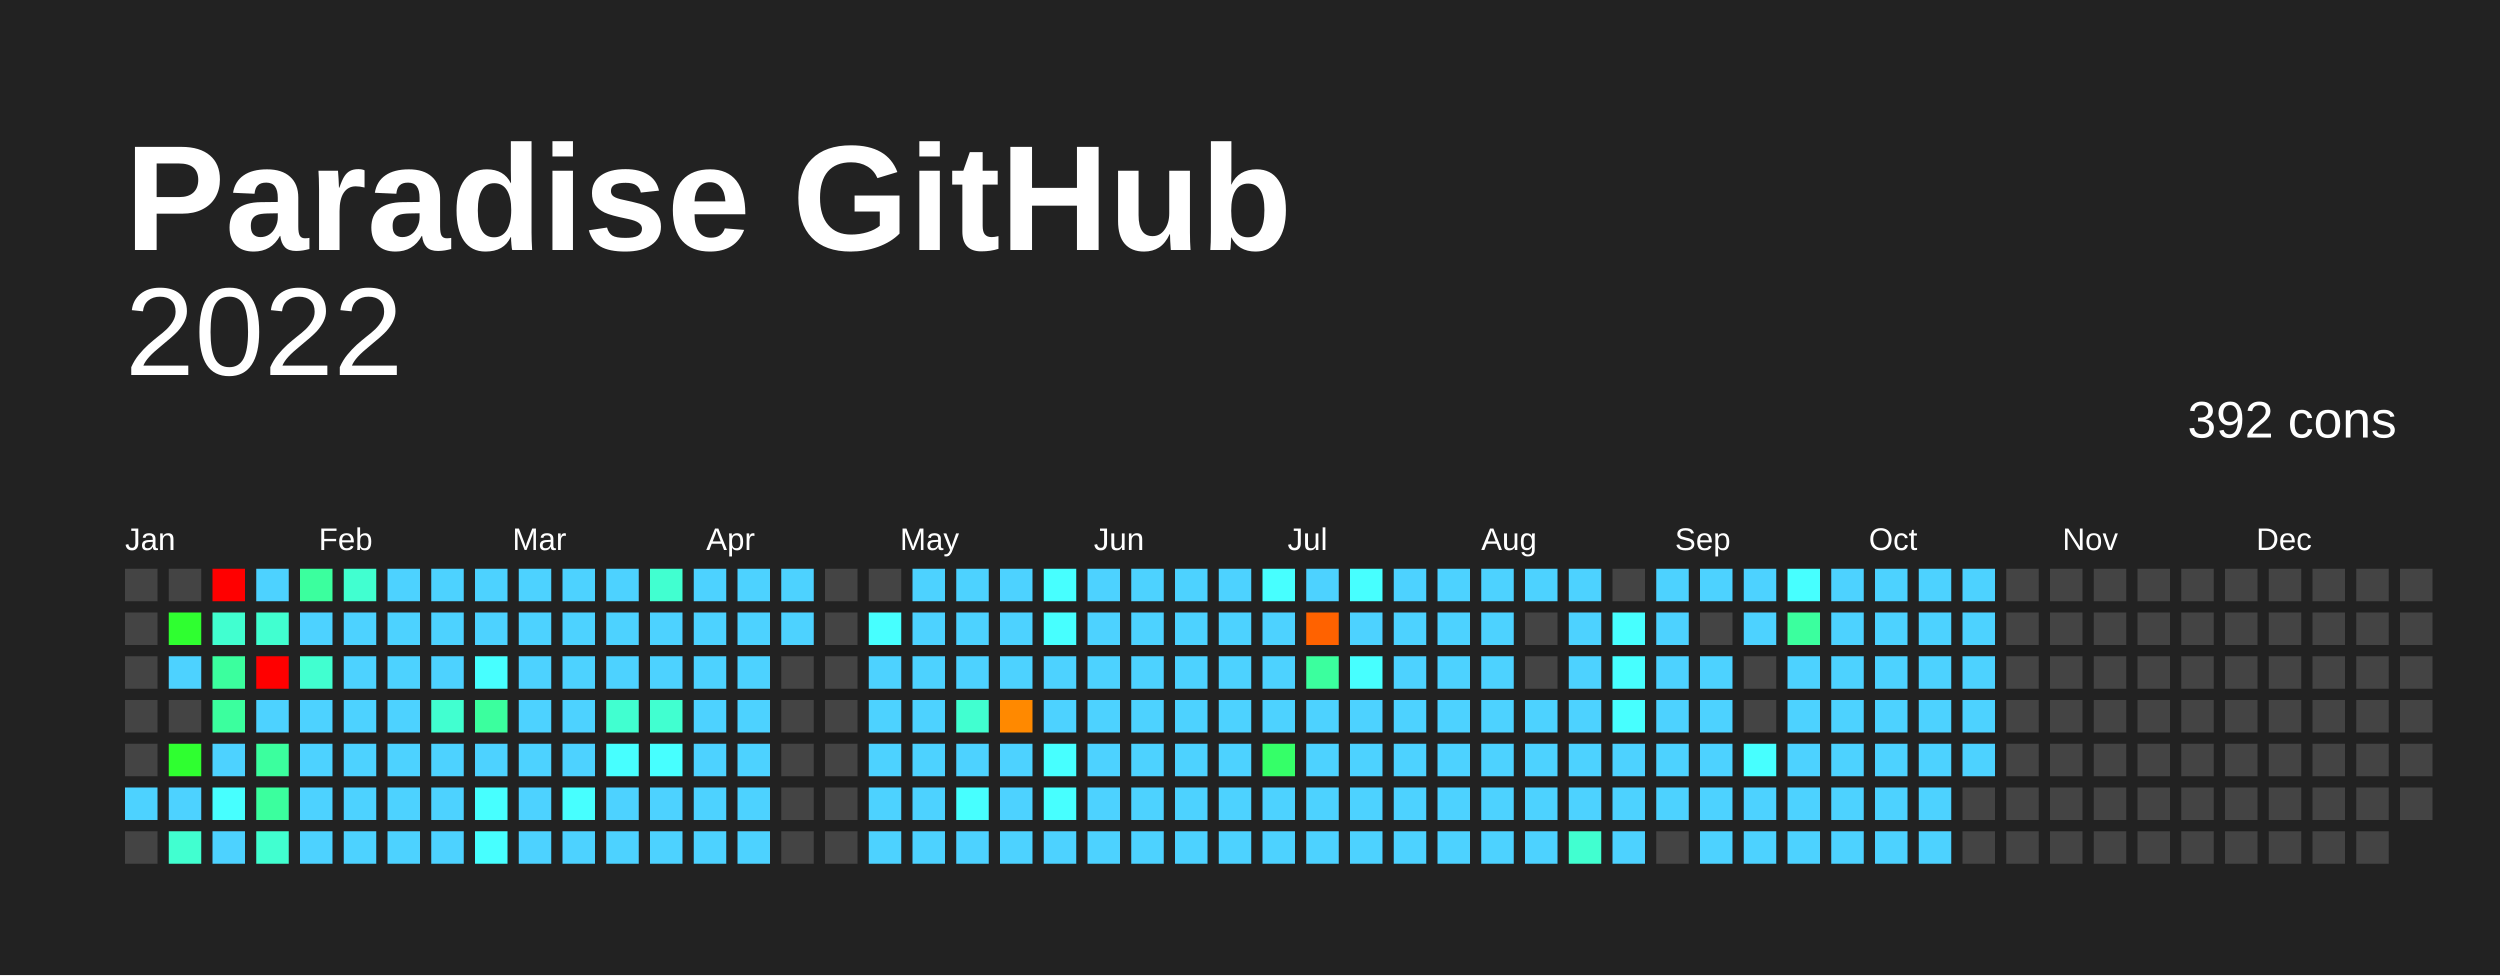
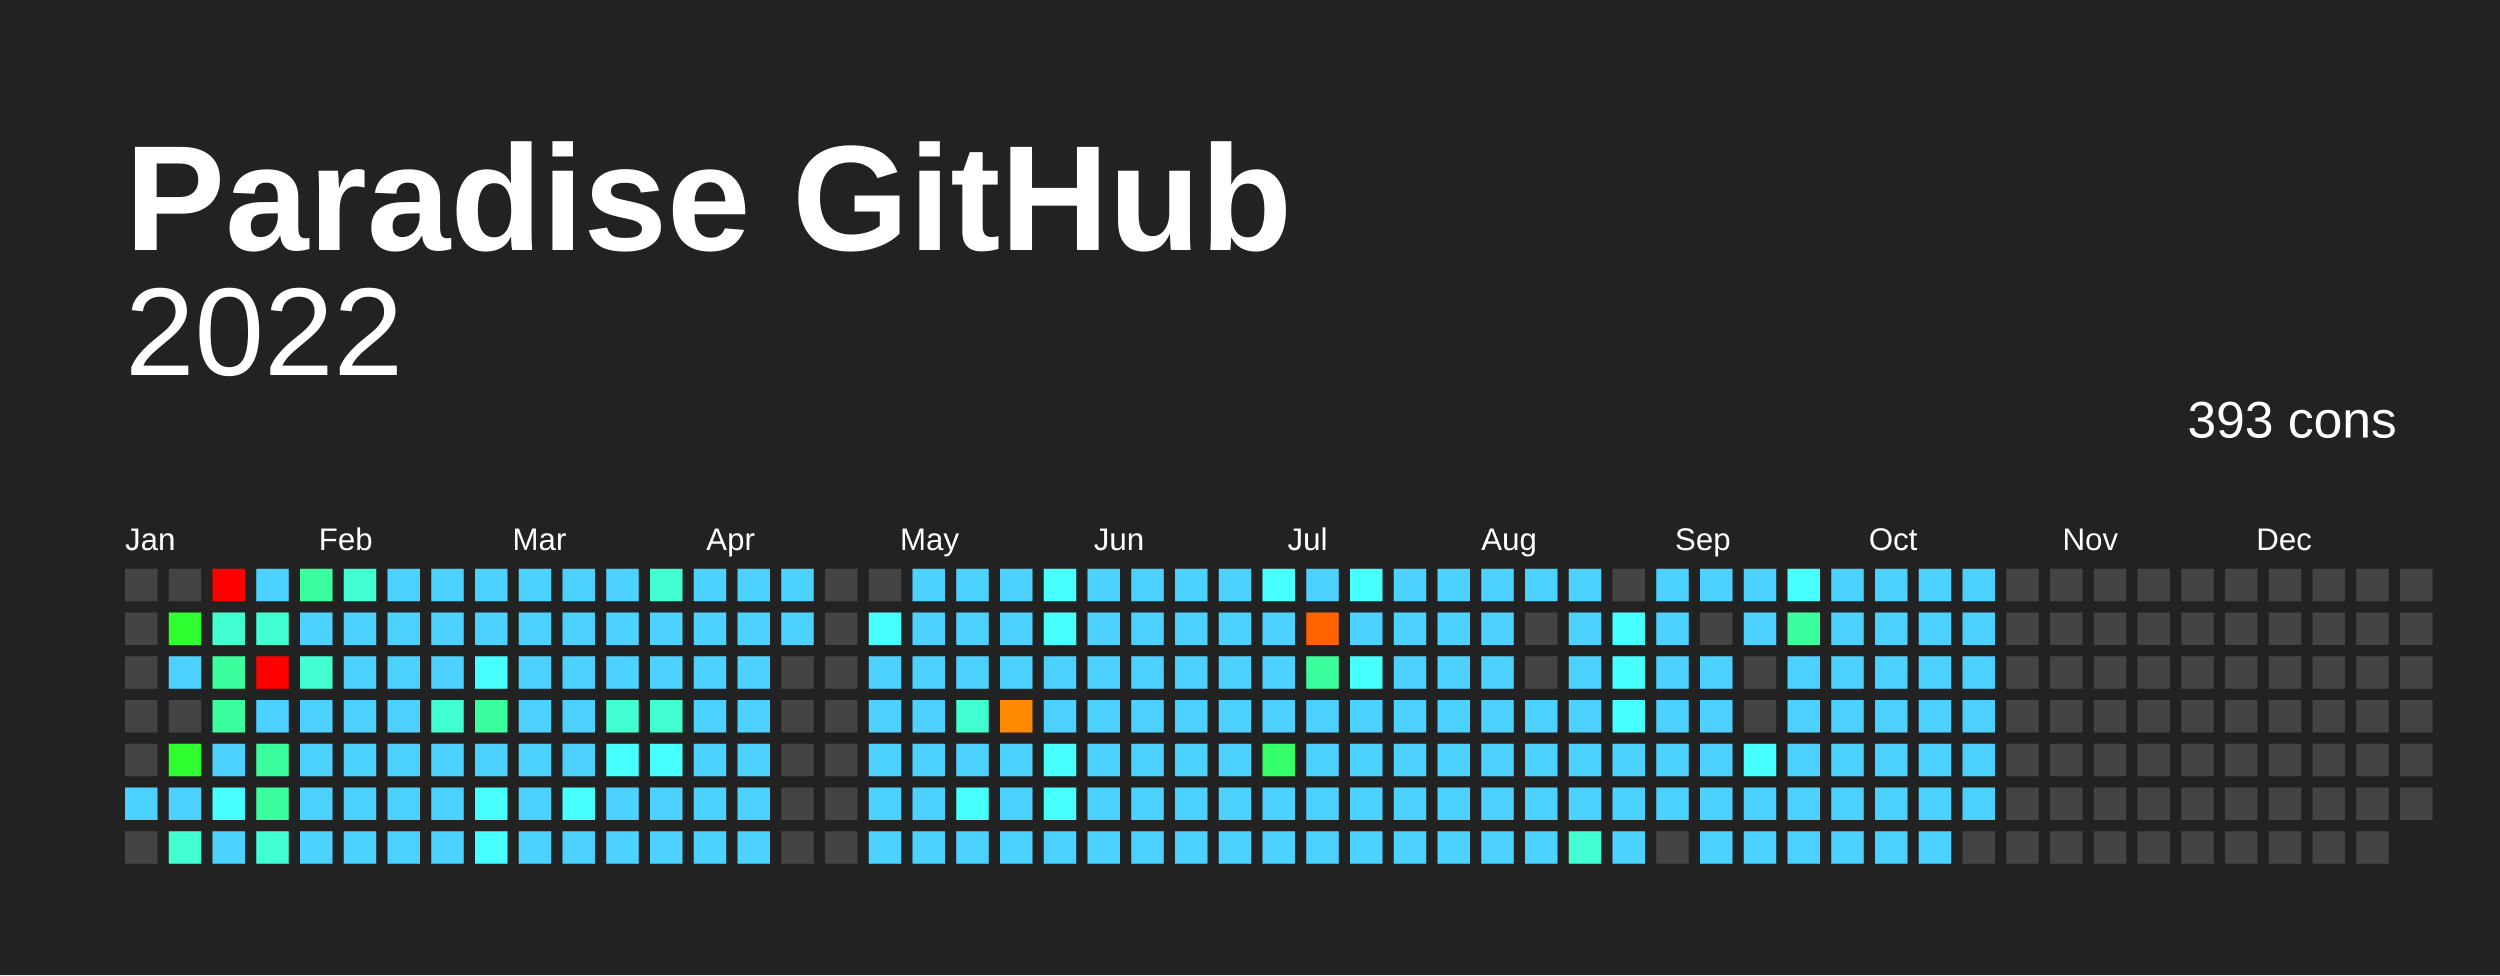
<svg xmlns="http://www.w3.org/2000/svg" baseProfile="full" height="78mm" version="1.1" viewBox="0,0,200,78" width="200mm">
  <defs />
  <rect fill="#222222" height="78" width="200" x="0" y="0" />
  <text fill="#FFFFFF" style="font-size:12px; font-family:Arial; font-weight:bold;" x="10" y="20">Paradise GitHub</text>
  <text alignment-baseline="hanging" fill="#FFFFFF" style="font-size:10.0px; font-family:Arial;" x="10" y="30">2022</text>
-   <text alignment-baseline="hanging" fill="#FFFFFF" style="font-size:4.125px; font-family:Arial;" x="175" y="35">392 cons</text>
+   <text alignment-baseline="hanging" fill="#FFFFFF" style="font-size:4.125px; font-family:Arial;" x="175" y="35">393 cons</text>
  <text fill="#FFFFFF" style="font-size:2.5px; font-family:Arial" x="10.0" y="44">Jan</text>
  <text fill="#FFFFFF" style="font-size:2.5px; font-family:Arial" x="25.5" y="44">Feb</text>
  <text fill="#FFFFFF" style="font-size:2.5px; font-family:Arial" x="41.0" y="44">Mar</text>
  <text fill="#FFFFFF" style="font-size:2.5px; font-family:Arial" x="56.5" y="44">Apr</text>
  <text fill="#FFFFFF" style="font-size:2.5px; font-family:Arial" x="72.0" y="44">May</text>
  <text fill="#FFFFFF" style="font-size:2.5px; font-family:Arial" x="87.5" y="44">Jun</text>
  <text fill="#FFFFFF" style="font-size:2.5px; font-family:Arial" x="103.0" y="44">Jul</text>
  <text fill="#FFFFFF" style="font-size:2.5px; font-family:Arial" x="118.5" y="44">Aug</text>
  <text fill="#FFFFFF" style="font-size:2.5px; font-family:Arial" x="134.0" y="44">Sep</text>
  <text fill="#FFFFFF" style="font-size:2.5px; font-family:Arial" x="149.5" y="44">Oct</text>
  <text fill="#FFFFFF" style="font-size:2.5px; font-family:Arial" x="165.0" y="44">Nov</text>
  <text fill="#FFFFFF" style="font-size:2.5px; font-family:Arial" x="180.5" y="44">Dec</text>
  <rect fill="#444444" height="2.6" width="2.6" x="10.0" y="45.5" />
  <rect fill="#444444" height="2.6" width="2.6" x="10.0" y="49.0" />
  <rect fill="#444444" height="2.6" width="2.6" x="10.0" y="52.5" />
  <rect fill="#444444" height="2.6" width="2.6" x="10.0" y="56.0" />
  <rect fill="#444444" height="2.6" width="2.6" x="10.0" y="59.5" />
  <rect fill="#4dd2ff" height="2.6" width="2.6" x="10.0" y="63.0" />
  <rect fill="#444444" height="2.6" width="2.6" x="10.0" y="66.5" />
  <rect fill="#444444" height="2.6" width="2.6" x="13.5" y="45.5" />
  <rect fill="#2fff30" height="2.6" width="2.6" x="13.5" y="49.0" />
  <rect fill="#4dd2ff" height="2.6" width="2.6" x="13.5" y="52.5" />
  <rect fill="#444444" height="2.6" width="2.6" x="13.5" y="56.0" />
  <rect fill="#2fff30" height="2.6" width="2.6" x="13.5" y="59.5" />
  <rect fill="#4dd2ff" height="2.6" width="2.6" x="13.5" y="63.0" />
  <rect fill="#41ffd0" height="2.6" width="2.6" x="13.5" y="66.5" />
  <rect fill="red" height="2.6" width="2.6" x="17.0" y="45.5" />
  <rect fill="#41ffd0" height="2.6" width="2.6" x="17.0" y="49.0" />
  <rect fill="#3bff9e" height="2.6" width="2.6" x="17.0" y="52.5" />
  <rect fill="#3bff9e" height="2.6" width="2.6" x="17.0" y="56.0" />
  <rect fill="#4dd2ff" height="2.6" width="2.6" x="17.0" y="59.5" />
  <rect fill="#47ffff" height="2.6" width="2.6" x="17.0" y="63.0" />
  <rect fill="#4dd2ff" height="2.6" width="2.6" x="17.0" y="66.5" />
  <rect fill="#4dd2ff" height="2.6" width="2.6" x="20.5" y="45.5" />
  <rect fill="#41ffd0" height="2.6" width="2.6" x="20.5" y="49.0" />
  <rect fill="red" height="2.6" width="2.6" x="20.5" y="52.5" />
  <rect fill="#4dd2ff" height="2.6" width="2.6" x="20.5" y="56.0" />
  <rect fill="#3bff9e" height="2.6" width="2.6" x="20.5" y="59.5" />
  <rect fill="#3bff9e" height="2.6" width="2.6" x="20.5" y="63.0" />
  <rect fill="#41ffd0" height="2.6" width="2.6" x="20.5" y="66.5" />
  <rect fill="#3bff9e" height="2.6" width="2.6" x="24.0" y="45.5" />
  <rect fill="#4dd2ff" height="2.6" width="2.6" x="24.0" y="49.0" />
  <rect fill="#41ffd0" height="2.6" width="2.6" x="24.0" y="52.5" />
  <rect fill="#4dd2ff" height="2.6" width="2.6" x="24.0" y="56.0" />
  <rect fill="#4dd2ff" height="2.6" width="2.6" x="24.0" y="59.5" />
  <rect fill="#4dd2ff" height="2.6" width="2.6" x="24.0" y="63.0" />
  <rect fill="#4dd2ff" height="2.6" width="2.6" x="24.0" y="66.5" />
  <rect fill="#41ffd0" height="2.6" width="2.6" x="27.5" y="45.5" />
  <rect fill="#4dd2ff" height="2.6" width="2.6" x="27.5" y="49.0" />
  <rect fill="#4dd2ff" height="2.6" width="2.6" x="27.5" y="52.5" />
  <rect fill="#4dd2ff" height="2.6" width="2.6" x="27.5" y="56.0" />
  <rect fill="#4dd2ff" height="2.6" width="2.6" x="27.5" y="59.5" />
  <rect fill="#4dd2ff" height="2.6" width="2.6" x="27.5" y="63.0" />
  <rect fill="#4dd2ff" height="2.6" width="2.6" x="27.5" y="66.5" />
  <rect fill="#4dd2ff" height="2.6" width="2.6" x="31.0" y="45.5" />
  <rect fill="#4dd2ff" height="2.6" width="2.6" x="31.0" y="49.0" />
  <rect fill="#4dd2ff" height="2.6" width="2.6" x="31.0" y="52.5" />
  <rect fill="#4dd2ff" height="2.6" width="2.6" x="31.0" y="56.0" />
  <rect fill="#4dd2ff" height="2.6" width="2.6" x="31.0" y="59.5" />
  <rect fill="#4dd2ff" height="2.6" width="2.6" x="31.0" y="63.0" />
  <rect fill="#4dd2ff" height="2.6" width="2.6" x="31.0" y="66.5" />
  <rect fill="#4dd2ff" height="2.6" width="2.6" x="34.5" y="45.5" />
  <rect fill="#4dd2ff" height="2.6" width="2.6" x="34.5" y="49.0" />
  <rect fill="#4dd2ff" height="2.6" width="2.6" x="34.5" y="52.5" />
  <rect fill="#41ffd0" height="2.6" width="2.6" x="34.5" y="56.0" />
  <rect fill="#4dd2ff" height="2.6" width="2.6" x="34.5" y="59.5" />
  <rect fill="#4dd2ff" height="2.6" width="2.6" x="34.5" y="63.0" />
  <rect fill="#4dd2ff" height="2.6" width="2.6" x="34.5" y="66.5" />
  <rect fill="#4dd2ff" height="2.6" width="2.6" x="38.0" y="45.5" />
  <rect fill="#4dd2ff" height="2.6" width="2.6" x="38.0" y="49.0" />
  <rect fill="#47ffff" height="2.6" width="2.6" x="38.0" y="52.5" />
  <rect fill="#3bff9e" height="2.6" width="2.6" x="38.0" y="56.0" />
  <rect fill="#4dd2ff" height="2.6" width="2.6" x="38.0" y="59.5" />
  <rect fill="#47ffff" height="2.6" width="2.6" x="38.0" y="63.0" />
  <rect fill="#47ffff" height="2.6" width="2.6" x="38.0" y="66.5" />
  <rect fill="#4dd2ff" height="2.6" width="2.6" x="41.5" y="45.5" />
  <rect fill="#4dd2ff" height="2.6" width="2.6" x="41.5" y="49.0" />
  <rect fill="#4dd2ff" height="2.6" width="2.6" x="41.5" y="52.5" />
  <rect fill="#4dd2ff" height="2.6" width="2.6" x="41.5" y="56.0" />
  <rect fill="#4dd2ff" height="2.6" width="2.6" x="41.5" y="59.5" />
  <rect fill="#4dd2ff" height="2.6" width="2.6" x="41.5" y="63.0" />
  <rect fill="#4dd2ff" height="2.6" width="2.6" x="41.5" y="66.5" />
  <rect fill="#4dd2ff" height="2.6" width="2.6" x="45.0" y="45.5" />
  <rect fill="#4dd2ff" height="2.6" width="2.6" x="45.0" y="49.0" />
  <rect fill="#4dd2ff" height="2.6" width="2.6" x="45.0" y="52.5" />
  <rect fill="#4dd2ff" height="2.6" width="2.6" x="45.0" y="56.0" />
  <rect fill="#4dd2ff" height="2.6" width="2.6" x="45.0" y="59.5" />
  <rect fill="#47ffff" height="2.6" width="2.6" x="45.0" y="63.0" />
  <rect fill="#4dd2ff" height="2.6" width="2.6" x="45.0" y="66.5" />
  <rect fill="#4dd2ff" height="2.6" width="2.6" x="48.5" y="45.5" />
  <rect fill="#4dd2ff" height="2.6" width="2.6" x="48.5" y="49.0" />
  <rect fill="#4dd2ff" height="2.6" width="2.6" x="48.5" y="52.5" />
  <rect fill="#41ffd0" height="2.6" width="2.6" x="48.5" y="56.0" />
  <rect fill="#47ffff" height="2.6" width="2.6" x="48.5" y="59.5" />
  <rect fill="#4dd2ff" height="2.6" width="2.6" x="48.5" y="63.0" />
  <rect fill="#4dd2ff" height="2.6" width="2.6" x="48.5" y="66.5" />
  <rect fill="#41ffd0" height="2.6" width="2.6" x="52.0" y="45.5" />
  <rect fill="#4dd2ff" height="2.6" width="2.6" x="52.0" y="49.0" />
  <rect fill="#4dd2ff" height="2.6" width="2.6" x="52.0" y="52.5" />
  <rect fill="#41ffd0" height="2.6" width="2.6" x="52.0" y="56.0" />
  <rect fill="#47ffff" height="2.6" width="2.6" x="52.0" y="59.5" />
  <rect fill="#4dd2ff" height="2.6" width="2.6" x="52.0" y="63.0" />
  <rect fill="#4dd2ff" height="2.6" width="2.6" x="52.0" y="66.5" />
  <rect fill="#4dd2ff" height="2.6" width="2.6" x="55.5" y="45.5" />
  <rect fill="#4dd2ff" height="2.6" width="2.6" x="55.5" y="49.0" />
  <rect fill="#4dd2ff" height="2.6" width="2.6" x="55.5" y="52.5" />
  <rect fill="#4dd2ff" height="2.6" width="2.6" x="55.5" y="56.0" />
  <rect fill="#4dd2ff" height="2.6" width="2.6" x="55.5" y="59.5" />
  <rect fill="#4dd2ff" height="2.6" width="2.6" x="55.5" y="63.0" />
  <rect fill="#4dd2ff" height="2.6" width="2.6" x="55.5" y="66.5" />
  <rect fill="#4dd2ff" height="2.6" width="2.6" x="59.0" y="45.5" />
  <rect fill="#4dd2ff" height="2.6" width="2.6" x="59.0" y="49.0" />
  <rect fill="#4dd2ff" height="2.6" width="2.6" x="59.0" y="52.5" />
  <rect fill="#4dd2ff" height="2.6" width="2.6" x="59.0" y="56.0" />
  <rect fill="#4dd2ff" height="2.6" width="2.6" x="59.0" y="59.5" />
  <rect fill="#4dd2ff" height="2.6" width="2.6" x="59.0" y="63.0" />
  <rect fill="#4dd2ff" height="2.6" width="2.6" x="59.0" y="66.5" />
  <rect fill="#4dd2ff" height="2.6" width="2.6" x="62.5" y="45.5" />
  <rect fill="#4dd2ff" height="2.6" width="2.6" x="62.5" y="49.0" />
  <rect fill="#444444" height="2.6" width="2.6" x="62.5" y="52.5" />
  <rect fill="#444444" height="2.6" width="2.6" x="62.5" y="56.0" />
  <rect fill="#444444" height="2.6" width="2.6" x="62.5" y="59.5" />
  <rect fill="#444444" height="2.6" width="2.6" x="62.5" y="63.0" />
  <rect fill="#444444" height="2.6" width="2.6" x="62.5" y="66.5" />
  <rect fill="#444444" height="2.6" width="2.6" x="66.0" y="45.5" />
  <rect fill="#444444" height="2.6" width="2.6" x="66.0" y="49.0" />
  <rect fill="#444444" height="2.6" width="2.6" x="66.0" y="52.5" />
  <rect fill="#444444" height="2.6" width="2.6" x="66.0" y="56.0" />
  <rect fill="#444444" height="2.6" width="2.6" x="66.0" y="59.5" />
  <rect fill="#444444" height="2.6" width="2.6" x="66.0" y="63.0" />
  <rect fill="#444444" height="2.6" width="2.6" x="66.0" y="66.5" />
  <rect fill="#444444" height="2.6" width="2.6" x="69.5" y="45.5" />
  <rect fill="#47ffff" height="2.6" width="2.6" x="69.5" y="49.0" />
  <rect fill="#4dd2ff" height="2.6" width="2.6" x="69.5" y="52.5" />
  <rect fill="#4dd2ff" height="2.6" width="2.6" x="69.5" y="56.0" />
  <rect fill="#4dd2ff" height="2.6" width="2.6" x="69.5" y="59.5" />
  <rect fill="#4dd2ff" height="2.6" width="2.6" x="69.5" y="63.0" />
  <rect fill="#4dd2ff" height="2.6" width="2.6" x="69.5" y="66.5" />
  <rect fill="#4dd2ff" height="2.6" width="2.6" x="73.0" y="45.5" />
  <rect fill="#4dd2ff" height="2.6" width="2.6" x="73.0" y="49.0" />
  <rect fill="#4dd2ff" height="2.6" width="2.6" x="73.0" y="52.5" />
  <rect fill="#4dd2ff" height="2.6" width="2.6" x="73.0" y="56.0" />
  <rect fill="#4dd2ff" height="2.6" width="2.6" x="73.0" y="59.5" />
  <rect fill="#4dd2ff" height="2.6" width="2.6" x="73.0" y="63.0" />
  <rect fill="#4dd2ff" height="2.6" width="2.6" x="73.0" y="66.5" />
  <rect fill="#4dd2ff" height="2.6" width="2.6" x="76.5" y="45.5" />
  <rect fill="#4dd2ff" height="2.6" width="2.6" x="76.5" y="49.0" />
  <rect fill="#4dd2ff" height="2.6" width="2.6" x="76.5" y="52.5" />
  <rect fill="#41ffd0" height="2.6" width="2.6" x="76.5" y="56.0" />
  <rect fill="#4dd2ff" height="2.6" width="2.6" x="76.5" y="59.5" />
  <rect fill="#47ffff" height="2.6" width="2.6" x="76.5" y="63.0" />
  <rect fill="#4dd2ff" height="2.6" width="2.6" x="76.5" y="66.5" />
  <rect fill="#4dd2ff" height="2.6" width="2.6" x="80.0" y="45.5" />
  <rect fill="#4dd2ff" height="2.6" width="2.6" x="80.0" y="49.0" />
  <rect fill="#4dd2ff" height="2.6" width="2.6" x="80.0" y="52.5" />
  <rect fill="#ff8900" height="2.6" width="2.6" x="80.0" y="56.0" />
  <rect fill="#4dd2ff" height="2.6" width="2.6" x="80.0" y="59.5" />
  <rect fill="#4dd2ff" height="2.6" width="2.6" x="80.0" y="63.0" />
  <rect fill="#4dd2ff" height="2.6" width="2.6" x="80.0" y="66.5" />
  <rect fill="#47ffff" height="2.6" width="2.6" x="83.5" y="45.5" />
  <rect fill="#47ffff" height="2.6" width="2.6" x="83.5" y="49.0" />
  <rect fill="#4dd2ff" height="2.6" width="2.6" x="83.5" y="52.5" />
  <rect fill="#4dd2ff" height="2.6" width="2.6" x="83.5" y="56.0" />
  <rect fill="#47ffff" height="2.6" width="2.6" x="83.5" y="59.5" />
  <rect fill="#47ffff" height="2.6" width="2.6" x="83.5" y="63.0" />
  <rect fill="#4dd2ff" height="2.6" width="2.6" x="83.5" y="66.5" />
  <rect fill="#4dd2ff" height="2.6" width="2.6" x="87.0" y="45.5" />
  <rect fill="#4dd2ff" height="2.6" width="2.6" x="87.0" y="49.0" />
  <rect fill="#4dd2ff" height="2.6" width="2.6" x="87.0" y="52.5" />
  <rect fill="#4dd2ff" height="2.6" width="2.6" x="87.0" y="56.0" />
  <rect fill="#4dd2ff" height="2.6" width="2.6" x="87.0" y="59.5" />
  <rect fill="#4dd2ff" height="2.6" width="2.6" x="87.0" y="63.0" />
  <rect fill="#4dd2ff" height="2.6" width="2.6" x="87.0" y="66.5" />
  <rect fill="#4dd2ff" height="2.6" width="2.6" x="90.5" y="45.5" />
  <rect fill="#4dd2ff" height="2.6" width="2.6" x="90.5" y="49.0" />
  <rect fill="#4dd2ff" height="2.6" width="2.6" x="90.5" y="52.5" />
  <rect fill="#4dd2ff" height="2.6" width="2.6" x="90.5" y="56.0" />
  <rect fill="#4dd2ff" height="2.6" width="2.6" x="90.5" y="59.5" />
  <rect fill="#4dd2ff" height="2.6" width="2.6" x="90.5" y="63.0" />
  <rect fill="#4dd2ff" height="2.6" width="2.6" x="90.5" y="66.5" />
  <rect fill="#4dd2ff" height="2.6" width="2.6" x="94.0" y="45.5" />
  <rect fill="#4dd2ff" height="2.6" width="2.6" x="94.0" y="49.0" />
  <rect fill="#4dd2ff" height="2.6" width="2.6" x="94.0" y="52.5" />
  <rect fill="#4dd2ff" height="2.6" width="2.6" x="94.0" y="56.0" />
  <rect fill="#4dd2ff" height="2.6" width="2.6" x="94.0" y="59.5" />
  <rect fill="#4dd2ff" height="2.6" width="2.6" x="94.0" y="63.0" />
  <rect fill="#4dd2ff" height="2.6" width="2.6" x="94.0" y="66.5" />
  <rect fill="#4dd2ff" height="2.6" width="2.6" x="97.5" y="45.5" />
  <rect fill="#4dd2ff" height="2.6" width="2.6" x="97.5" y="49.0" />
  <rect fill="#4dd2ff" height="2.6" width="2.6" x="97.5" y="52.5" />
  <rect fill="#4dd2ff" height="2.6" width="2.6" x="97.5" y="56.0" />
  <rect fill="#4dd2ff" height="2.6" width="2.6" x="97.5" y="59.5" />
  <rect fill="#4dd2ff" height="2.6" width="2.6" x="97.5" y="63.0" />
  <rect fill="#4dd2ff" height="2.6" width="2.6" x="97.5" y="66.5" />
  <rect fill="#47ffff" height="2.6" width="2.6" x="101.0" y="45.5" />
  <rect fill="#4dd2ff" height="2.6" width="2.6" x="101.0" y="49.0" />
  <rect fill="#4dd2ff" height="2.6" width="2.6" x="101.0" y="52.5" />
  <rect fill="#4dd2ff" height="2.6" width="2.6" x="101.0" y="56.0" />
  <rect fill="#35ff68" height="2.6" width="2.6" x="101.0" y="59.5" />
  <rect fill="#4dd2ff" height="2.6" width="2.6" x="101.0" y="63.0" />
  <rect fill="#4dd2ff" height="2.6" width="2.6" x="101.0" y="66.5" />
  <rect fill="#4dd2ff" height="2.6" width="2.6" x="104.5" y="45.5" />
  <rect fill="#ff6200" height="2.6" width="2.6" x="104.5" y="49.0" />
  <rect fill="#3bff9e" height="2.6" width="2.6" x="104.5" y="52.5" />
  <rect fill="#4dd2ff" height="2.6" width="2.6" x="104.5" y="56.0" />
  <rect fill="#4dd2ff" height="2.6" width="2.6" x="104.5" y="59.5" />
  <rect fill="#4dd2ff" height="2.6" width="2.6" x="104.5" y="63.0" />
  <rect fill="#4dd2ff" height="2.6" width="2.6" x="104.5" y="66.5" />
  <rect fill="#47ffff" height="2.6" width="2.6" x="108.0" y="45.5" />
  <rect fill="#4dd2ff" height="2.6" width="2.6" x="108.0" y="49.0" />
  <rect fill="#47ffff" height="2.6" width="2.6" x="108.0" y="52.5" />
  <rect fill="#4dd2ff" height="2.6" width="2.6" x="108.0" y="56.0" />
  <rect fill="#4dd2ff" height="2.6" width="2.6" x="108.0" y="59.5" />
  <rect fill="#4dd2ff" height="2.6" width="2.6" x="108.0" y="63.0" />
  <rect fill="#4dd2ff" height="2.6" width="2.6" x="108.0" y="66.5" />
  <rect fill="#4dd2ff" height="2.6" width="2.6" x="111.5" y="45.5" />
  <rect fill="#4dd2ff" height="2.6" width="2.6" x="111.5" y="49.0" />
  <rect fill="#4dd2ff" height="2.6" width="2.6" x="111.5" y="52.5" />
  <rect fill="#4dd2ff" height="2.6" width="2.6" x="111.5" y="56.0" />
  <rect fill="#4dd2ff" height="2.6" width="2.6" x="111.5" y="59.5" />
  <rect fill="#4dd2ff" height="2.6" width="2.6" x="111.5" y="63.0" />
  <rect fill="#4dd2ff" height="2.6" width="2.6" x="111.5" y="66.5" />
  <rect fill="#4dd2ff" height="2.6" width="2.6" x="115.0" y="45.5" />
  <rect fill="#4dd2ff" height="2.6" width="2.6" x="115.0" y="49.0" />
  <rect fill="#4dd2ff" height="2.6" width="2.6" x="115.0" y="52.5" />
  <rect fill="#4dd2ff" height="2.6" width="2.6" x="115.0" y="56.0" />
  <rect fill="#4dd2ff" height="2.6" width="2.6" x="115.0" y="59.5" />
  <rect fill="#4dd2ff" height="2.6" width="2.6" x="115.0" y="63.0" />
  <rect fill="#4dd2ff" height="2.6" width="2.6" x="115.0" y="66.5" />
  <rect fill="#4dd2ff" height="2.6" width="2.6" x="118.5" y="45.5" />
  <rect fill="#4dd2ff" height="2.6" width="2.6" x="118.5" y="49.0" />
  <rect fill="#4dd2ff" height="2.6" width="2.6" x="118.5" y="52.5" />
  <rect fill="#4dd2ff" height="2.6" width="2.6" x="118.5" y="56.0" />
  <rect fill="#4dd2ff" height="2.6" width="2.6" x="118.5" y="59.5" />
  <rect fill="#4dd2ff" height="2.6" width="2.6" x="118.5" y="63.0" />
  <rect fill="#4dd2ff" height="2.6" width="2.6" x="118.5" y="66.5" />
  <rect fill="#4dd2ff" height="2.6" width="2.6" x="122.0" y="45.5" />
  <rect fill="#444444" height="2.6" width="2.6" x="122.0" y="49.0" />
  <rect fill="#444444" height="2.6" width="2.6" x="122.0" y="52.5" />
  <rect fill="#4dd2ff" height="2.6" width="2.6" x="122.0" y="56.0" />
  <rect fill="#4dd2ff" height="2.6" width="2.6" x="122.0" y="59.5" />
  <rect fill="#4dd2ff" height="2.6" width="2.6" x="122.0" y="63.0" />
  <rect fill="#4dd2ff" height="2.6" width="2.6" x="122.0" y="66.5" />
  <rect fill="#4dd2ff" height="2.6" width="2.6" x="125.5" y="45.5" />
  <rect fill="#4dd2ff" height="2.6" width="2.6" x="125.5" y="49.0" />
  <rect fill="#4dd2ff" height="2.6" width="2.6" x="125.5" y="52.5" />
  <rect fill="#4dd2ff" height="2.6" width="2.6" x="125.5" y="56.0" />
  <rect fill="#4dd2ff" height="2.6" width="2.6" x="125.5" y="59.5" />
  <rect fill="#4dd2ff" height="2.6" width="2.6" x="125.5" y="63.0" />
  <rect fill="#41ffd0" height="2.6" width="2.6" x="125.5" y="66.5" />
  <rect fill="#444444" height="2.6" width="2.6" x="129.0" y="45.5" />
  <rect fill="#47ffff" height="2.6" width="2.6" x="129.0" y="49.0" />
  <rect fill="#47ffff" height="2.6" width="2.6" x="129.0" y="52.5" />
  <rect fill="#47ffff" height="2.6" width="2.6" x="129.0" y="56.0" />
  <rect fill="#4dd2ff" height="2.6" width="2.6" x="129.0" y="59.5" />
  <rect fill="#4dd2ff" height="2.6" width="2.6" x="129.0" y="63.0" />
  <rect fill="#4dd2ff" height="2.6" width="2.6" x="129.0" y="66.5" />
  <rect fill="#4dd2ff" height="2.6" width="2.6" x="132.5" y="45.5" />
  <rect fill="#4dd2ff" height="2.6" width="2.6" x="132.5" y="49.0" />
  <rect fill="#4dd2ff" height="2.6" width="2.6" x="132.5" y="52.5" />
  <rect fill="#4dd2ff" height="2.6" width="2.6" x="132.5" y="56.0" />
  <rect fill="#4dd2ff" height="2.6" width="2.6" x="132.5" y="59.5" />
  <rect fill="#4dd2ff" height="2.6" width="2.6" x="132.5" y="63.0" />
  <rect fill="#444444" height="2.6" width="2.6" x="132.5" y="66.5" />
  <rect fill="#4dd2ff" height="2.6" width="2.6" x="136.0" y="45.5" />
  <rect fill="#444444" height="2.6" width="2.6" x="136.0" y="49.0" />
  <rect fill="#4dd2ff" height="2.6" width="2.6" x="136.0" y="52.5" />
  <rect fill="#4dd2ff" height="2.6" width="2.6" x="136.0" y="56.0" />
  <rect fill="#4dd2ff" height="2.6" width="2.6" x="136.0" y="59.5" />
  <rect fill="#4dd2ff" height="2.6" width="2.6" x="136.0" y="63.0" />
  <rect fill="#4dd2ff" height="2.6" width="2.6" x="136.0" y="66.5" />
  <rect fill="#4dd2ff" height="2.6" width="2.6" x="139.5" y="45.5" />
  <rect fill="#4dd2ff" height="2.6" width="2.6" x="139.5" y="49.0" />
  <rect fill="#444444" height="2.6" width="2.6" x="139.5" y="52.5" />
  <rect fill="#444444" height="2.6" width="2.6" x="139.5" y="56.0" />
  <rect fill="#47ffff" height="2.6" width="2.6" x="139.5" y="59.5" />
  <rect fill="#4dd2ff" height="2.6" width="2.6" x="139.5" y="63.0" />
  <rect fill="#4dd2ff" height="2.6" width="2.6" x="139.5" y="66.5" />
  <rect fill="#47ffff" height="2.6" width="2.6" x="143.0" y="45.5" />
  <rect fill="#3bff9e" height="2.6" width="2.6" x="143.0" y="49.0" />
  <rect fill="#4dd2ff" height="2.6" width="2.6" x="143.0" y="52.5" />
  <rect fill="#4dd2ff" height="2.6" width="2.6" x="143.0" y="56.0" />
  <rect fill="#4dd2ff" height="2.6" width="2.6" x="143.0" y="59.5" />
  <rect fill="#4dd2ff" height="2.6" width="2.6" x="143.0" y="63.0" />
  <rect fill="#4dd2ff" height="2.6" width="2.6" x="143.0" y="66.5" />
  <rect fill="#4dd2ff" height="2.6" width="2.6" x="146.5" y="45.5" />
  <rect fill="#4dd2ff" height="2.6" width="2.6" x="146.5" y="49.0" />
  <rect fill="#4dd2ff" height="2.6" width="2.6" x="146.5" y="52.5" />
  <rect fill="#4dd2ff" height="2.6" width="2.6" x="146.5" y="56.0" />
  <rect fill="#4dd2ff" height="2.6" width="2.6" x="146.5" y="59.5" />
  <rect fill="#4dd2ff" height="2.6" width="2.6" x="146.5" y="63.0" />
  <rect fill="#4dd2ff" height="2.6" width="2.6" x="146.5" y="66.5" />
  <rect fill="#4dd2ff" height="2.6" width="2.6" x="150.0" y="45.5" />
  <rect fill="#4dd2ff" height="2.6" width="2.6" x="150.0" y="49.0" />
  <rect fill="#4dd2ff" height="2.6" width="2.6" x="150.0" y="52.5" />
  <rect fill="#4dd2ff" height="2.6" width="2.6" x="150.0" y="56.0" />
  <rect fill="#4dd2ff" height="2.6" width="2.6" x="150.0" y="59.5" />
  <rect fill="#4dd2ff" height="2.6" width="2.6" x="150.0" y="63.0" />
  <rect fill="#4dd2ff" height="2.6" width="2.6" x="150.0" y="66.5" />
  <rect fill="#4dd2ff" height="2.6" width="2.6" x="153.5" y="45.5" />
  <rect fill="#4dd2ff" height="2.6" width="2.6" x="153.5" y="49.0" />
  <rect fill="#4dd2ff" height="2.6" width="2.6" x="153.5" y="52.5" />
  <rect fill="#4dd2ff" height="2.6" width="2.6" x="153.5" y="56.0" />
  <rect fill="#4dd2ff" height="2.6" width="2.6" x="153.5" y="59.5" />
  <rect fill="#4dd2ff" height="2.6" width="2.6" x="153.5" y="63.0" />
  <rect fill="#4dd2ff" height="2.6" width="2.6" x="153.5" y="66.5" />
  <rect fill="#4dd2ff" height="2.6" width="2.6" x="157.0" y="45.5" />
  <rect fill="#4dd2ff" height="2.6" width="2.6" x="157.0" y="49.0" />
  <rect fill="#4dd2ff" height="2.6" width="2.6" x="157.0" y="52.5" />
  <rect fill="#4dd2ff" height="2.6" width="2.6" x="157.0" y="56.0" />
  <rect fill="#4dd2ff" height="2.6" width="2.6" x="157.0" y="59.5" />
-   <rect fill="#444444" height="2.6" width="2.6" x="157.0" y="63.0" />
+   <rect fill="#4dd2ff" height="2.6" width="2.6" x="157.0" y="63.0" />
  <rect fill="#444444" height="2.6" width="2.6" x="157.0" y="66.5" />
  <rect fill="#444444" height="2.6" width="2.6" x="160.5" y="45.5" />
  <rect fill="#444444" height="2.6" width="2.6" x="160.5" y="49.0" />
  <rect fill="#444444" height="2.6" width="2.6" x="160.5" y="52.5" />
  <rect fill="#444444" height="2.6" width="2.6" x="160.5" y="56.0" />
  <rect fill="#444444" height="2.6" width="2.6" x="160.5" y="59.5" />
  <rect fill="#444444" height="2.6" width="2.6" x="160.5" y="63.0" />
  <rect fill="#444444" height="2.6" width="2.6" x="160.5" y="66.5" />
  <rect fill="#444444" height="2.6" width="2.6" x="164.0" y="45.5" />
  <rect fill="#444444" height="2.6" width="2.6" x="164.0" y="49.0" />
  <rect fill="#444444" height="2.6" width="2.6" x="164.0" y="52.5" />
  <rect fill="#444444" height="2.6" width="2.6" x="164.0" y="56.0" />
  <rect fill="#444444" height="2.6" width="2.6" x="164.0" y="59.5" />
  <rect fill="#444444" height="2.6" width="2.6" x="164.0" y="63.0" />
  <rect fill="#444444" height="2.6" width="2.6" x="164.0" y="66.5" />
  <rect fill="#444444" height="2.6" width="2.6" x="167.5" y="45.5" />
  <rect fill="#444444" height="2.6" width="2.6" x="167.5" y="49.0" />
  <rect fill="#444444" height="2.6" width="2.6" x="167.5" y="52.5" />
  <rect fill="#444444" height="2.6" width="2.6" x="167.5" y="56.0" />
  <rect fill="#444444" height="2.6" width="2.6" x="167.5" y="59.5" />
  <rect fill="#444444" height="2.6" width="2.6" x="167.5" y="63.0" />
  <rect fill="#444444" height="2.6" width="2.6" x="167.5" y="66.5" />
  <rect fill="#444444" height="2.6" width="2.6" x="171.0" y="45.5" />
  <rect fill="#444444" height="2.6" width="2.6" x="171.0" y="49.0" />
  <rect fill="#444444" height="2.6" width="2.6" x="171.0" y="52.5" />
  <rect fill="#444444" height="2.6" width="2.6" x="171.0" y="56.0" />
  <rect fill="#444444" height="2.6" width="2.6" x="171.0" y="59.5" />
  <rect fill="#444444" height="2.6" width="2.6" x="171.0" y="63.0" />
  <rect fill="#444444" height="2.6" width="2.6" x="171.0" y="66.5" />
  <rect fill="#444444" height="2.6" width="2.6" x="174.5" y="45.5" />
  <rect fill="#444444" height="2.6" width="2.6" x="174.5" y="49.0" />
  <rect fill="#444444" height="2.6" width="2.6" x="174.5" y="52.5" />
  <rect fill="#444444" height="2.6" width="2.6" x="174.5" y="56.0" />
  <rect fill="#444444" height="2.6" width="2.6" x="174.5" y="59.5" />
  <rect fill="#444444" height="2.6" width="2.6" x="174.5" y="63.0" />
  <rect fill="#444444" height="2.6" width="2.6" x="174.5" y="66.5" />
  <rect fill="#444444" height="2.6" width="2.6" x="178.0" y="45.5" />
  <rect fill="#444444" height="2.6" width="2.6" x="178.0" y="49.0" />
  <rect fill="#444444" height="2.6" width="2.6" x="178.0" y="52.5" />
  <rect fill="#444444" height="2.6" width="2.6" x="178.0" y="56.0" />
  <rect fill="#444444" height="2.6" width="2.6" x="178.0" y="59.5" />
  <rect fill="#444444" height="2.6" width="2.6" x="178.0" y="63.0" />
  <rect fill="#444444" height="2.6" width="2.6" x="178.0" y="66.5" />
  <rect fill="#444444" height="2.6" width="2.6" x="181.5" y="45.5" />
  <rect fill="#444444" height="2.6" width="2.6" x="181.5" y="49.0" />
  <rect fill="#444444" height="2.6" width="2.6" x="181.5" y="52.5" />
  <rect fill="#444444" height="2.6" width="2.6" x="181.5" y="56.0" />
  <rect fill="#444444" height="2.6" width="2.6" x="181.5" y="59.5" />
  <rect fill="#444444" height="2.6" width="2.6" x="181.5" y="63.0" />
  <rect fill="#444444" height="2.6" width="2.6" x="181.5" y="66.5" />
  <rect fill="#444444" height="2.6" width="2.6" x="185.0" y="45.5" />
  <rect fill="#444444" height="2.6" width="2.6" x="185.0" y="49.0" />
  <rect fill="#444444" height="2.6" width="2.6" x="185.0" y="52.5" />
  <rect fill="#444444" height="2.6" width="2.6" x="185.0" y="56.0" />
  <rect fill="#444444" height="2.6" width="2.6" x="185.0" y="59.5" />
  <rect fill="#444444" height="2.6" width="2.6" x="185.0" y="63.0" />
  <rect fill="#444444" height="2.6" width="2.6" x="185.0" y="66.5" />
  <rect fill="#444444" height="2.6" width="2.6" x="188.5" y="45.5" />
  <rect fill="#444444" height="2.6" width="2.6" x="188.5" y="49.0" />
  <rect fill="#444444" height="2.6" width="2.6" x="188.5" y="52.5" />
  <rect fill="#444444" height="2.6" width="2.6" x="188.5" y="56.0" />
  <rect fill="#444444" height="2.6" width="2.6" x="188.5" y="59.5" />
  <rect fill="#444444" height="2.6" width="2.6" x="188.5" y="63.0" />
  <rect fill="#444444" height="2.6" width="2.6" x="188.5" y="66.5" />
  <rect fill="#444444" height="2.6" width="2.6" x="192.0" y="45.5" />
  <rect fill="#444444" height="2.6" width="2.6" x="192.0" y="49.0" />
  <rect fill="#444444" height="2.6" width="2.6" x="192.0" y="52.5" />
  <rect fill="#444444" height="2.6" width="2.6" x="192.0" y="56.0" />
  <rect fill="#444444" height="2.6" width="2.6" x="192.0" y="59.5" />
  <rect fill="#444444" height="2.6" width="2.6" x="192.0" y="63.0" />
</svg>
